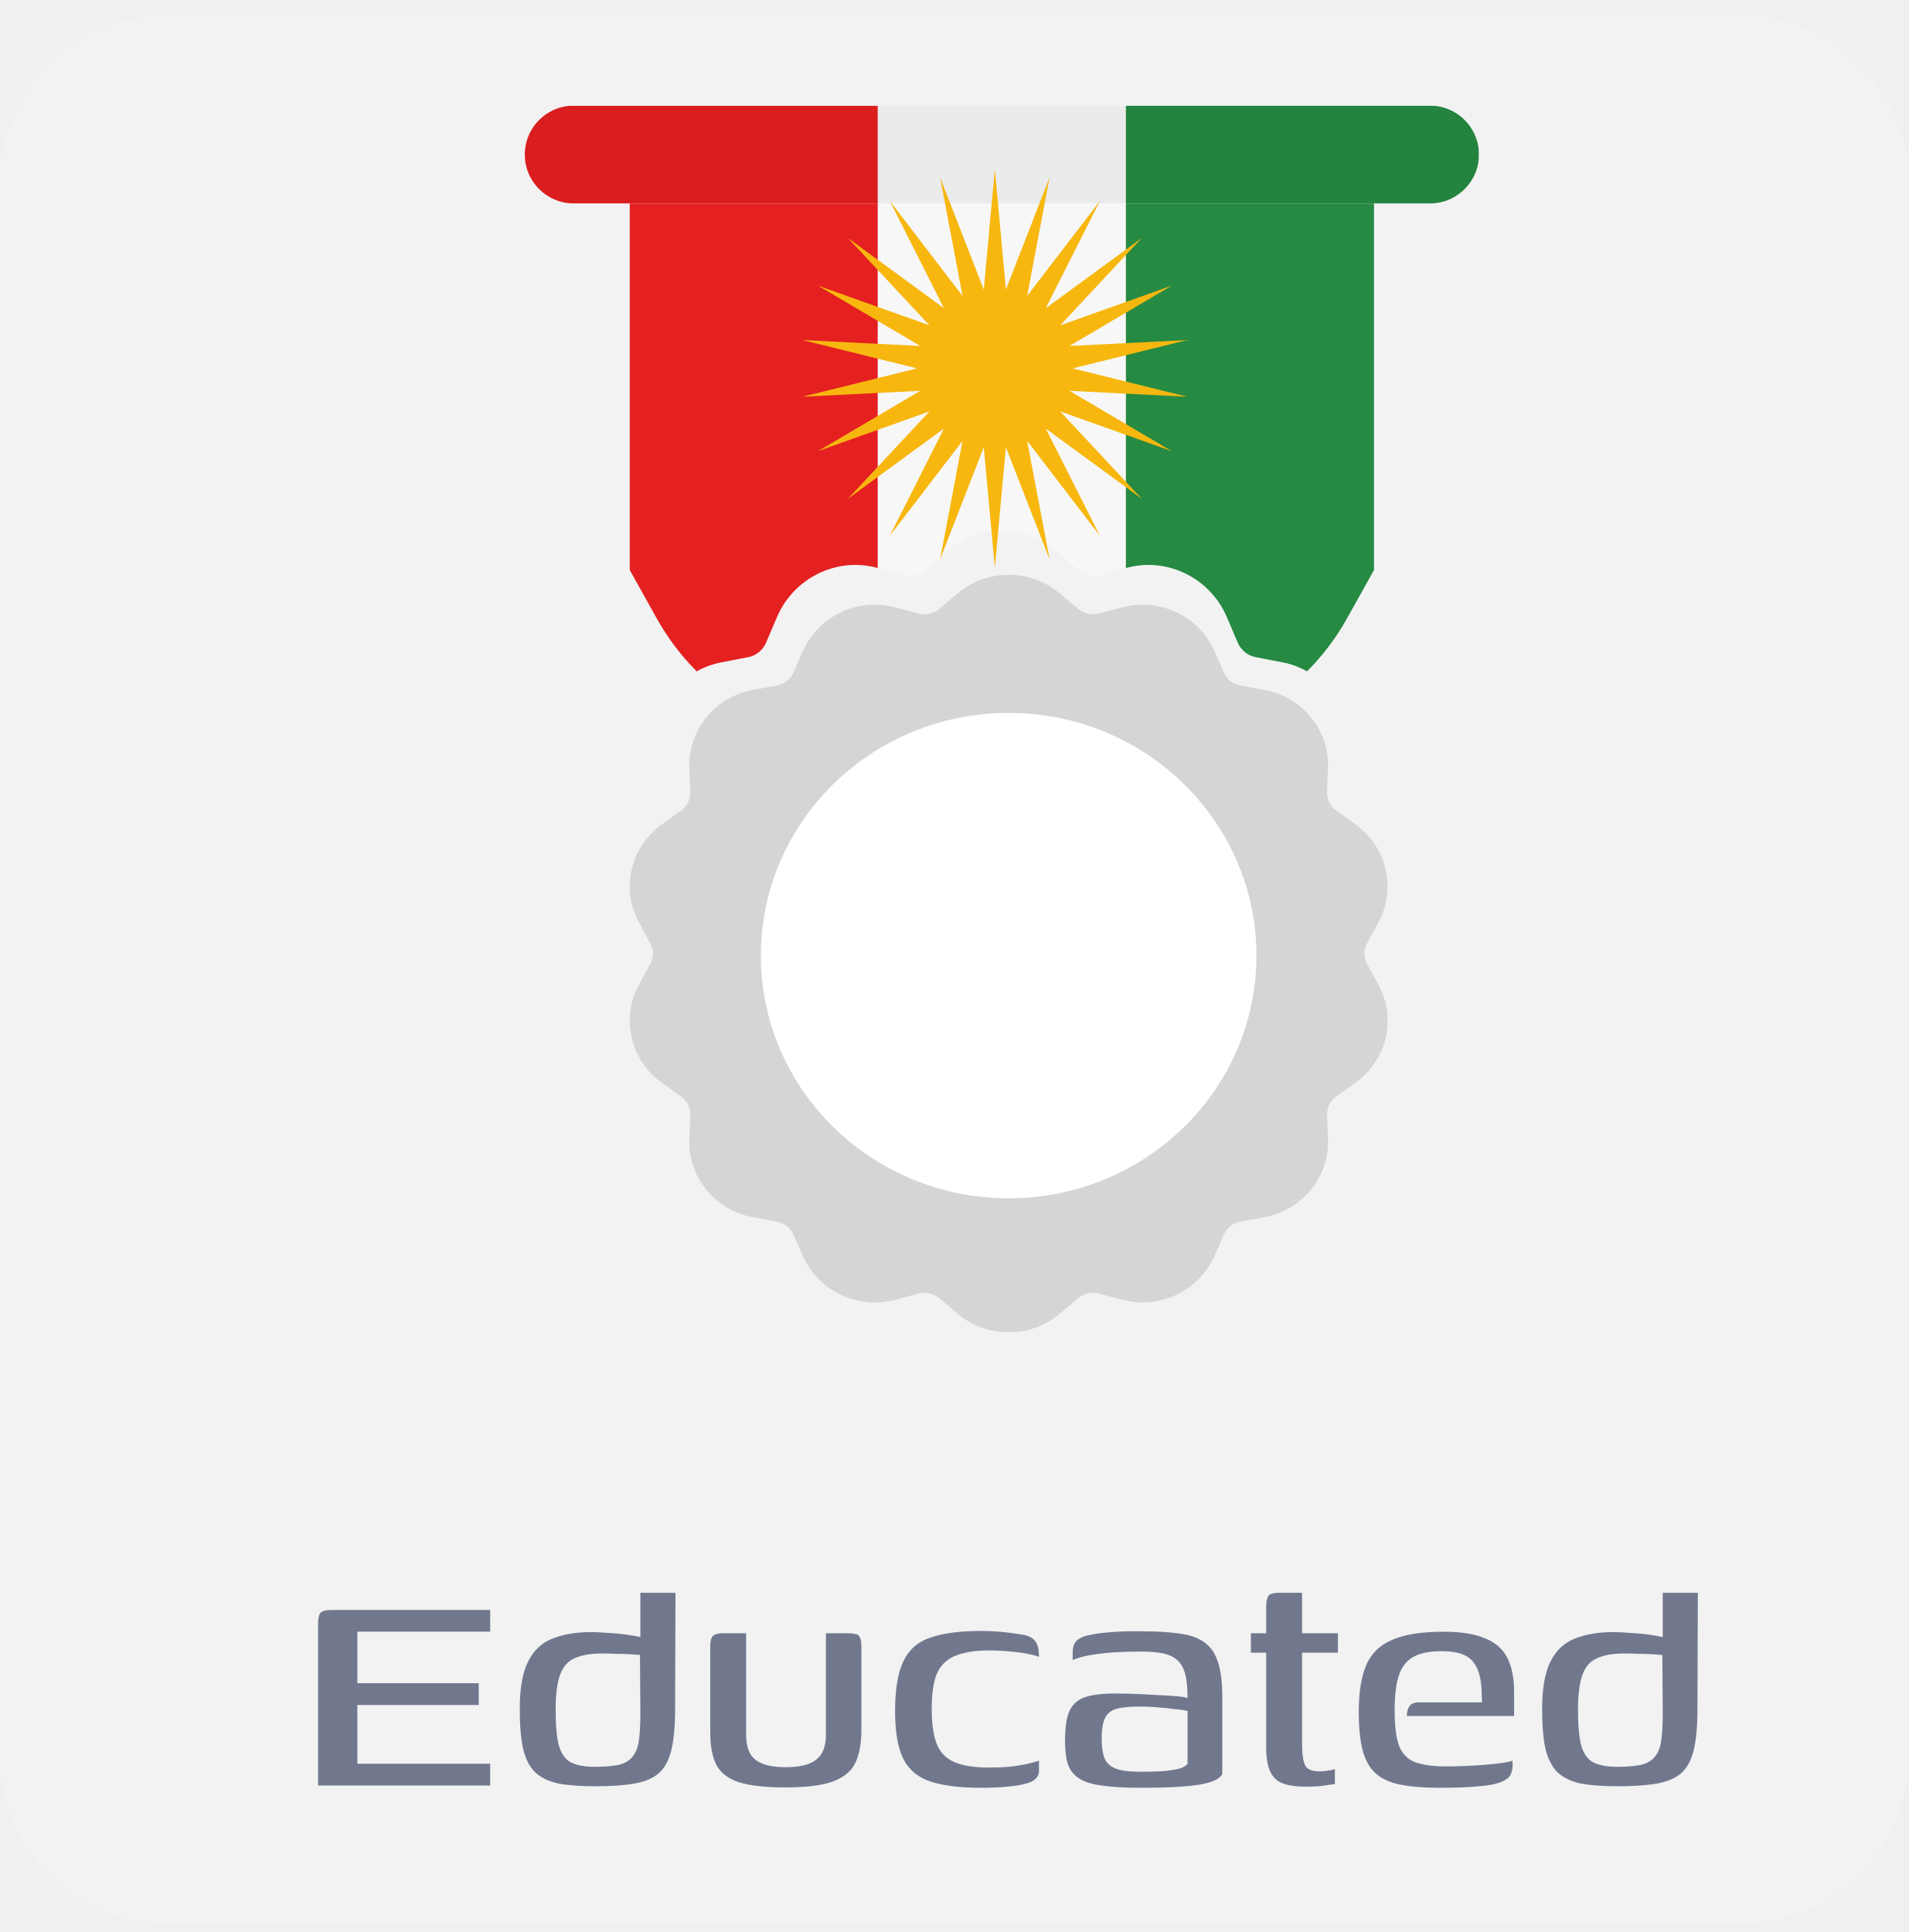
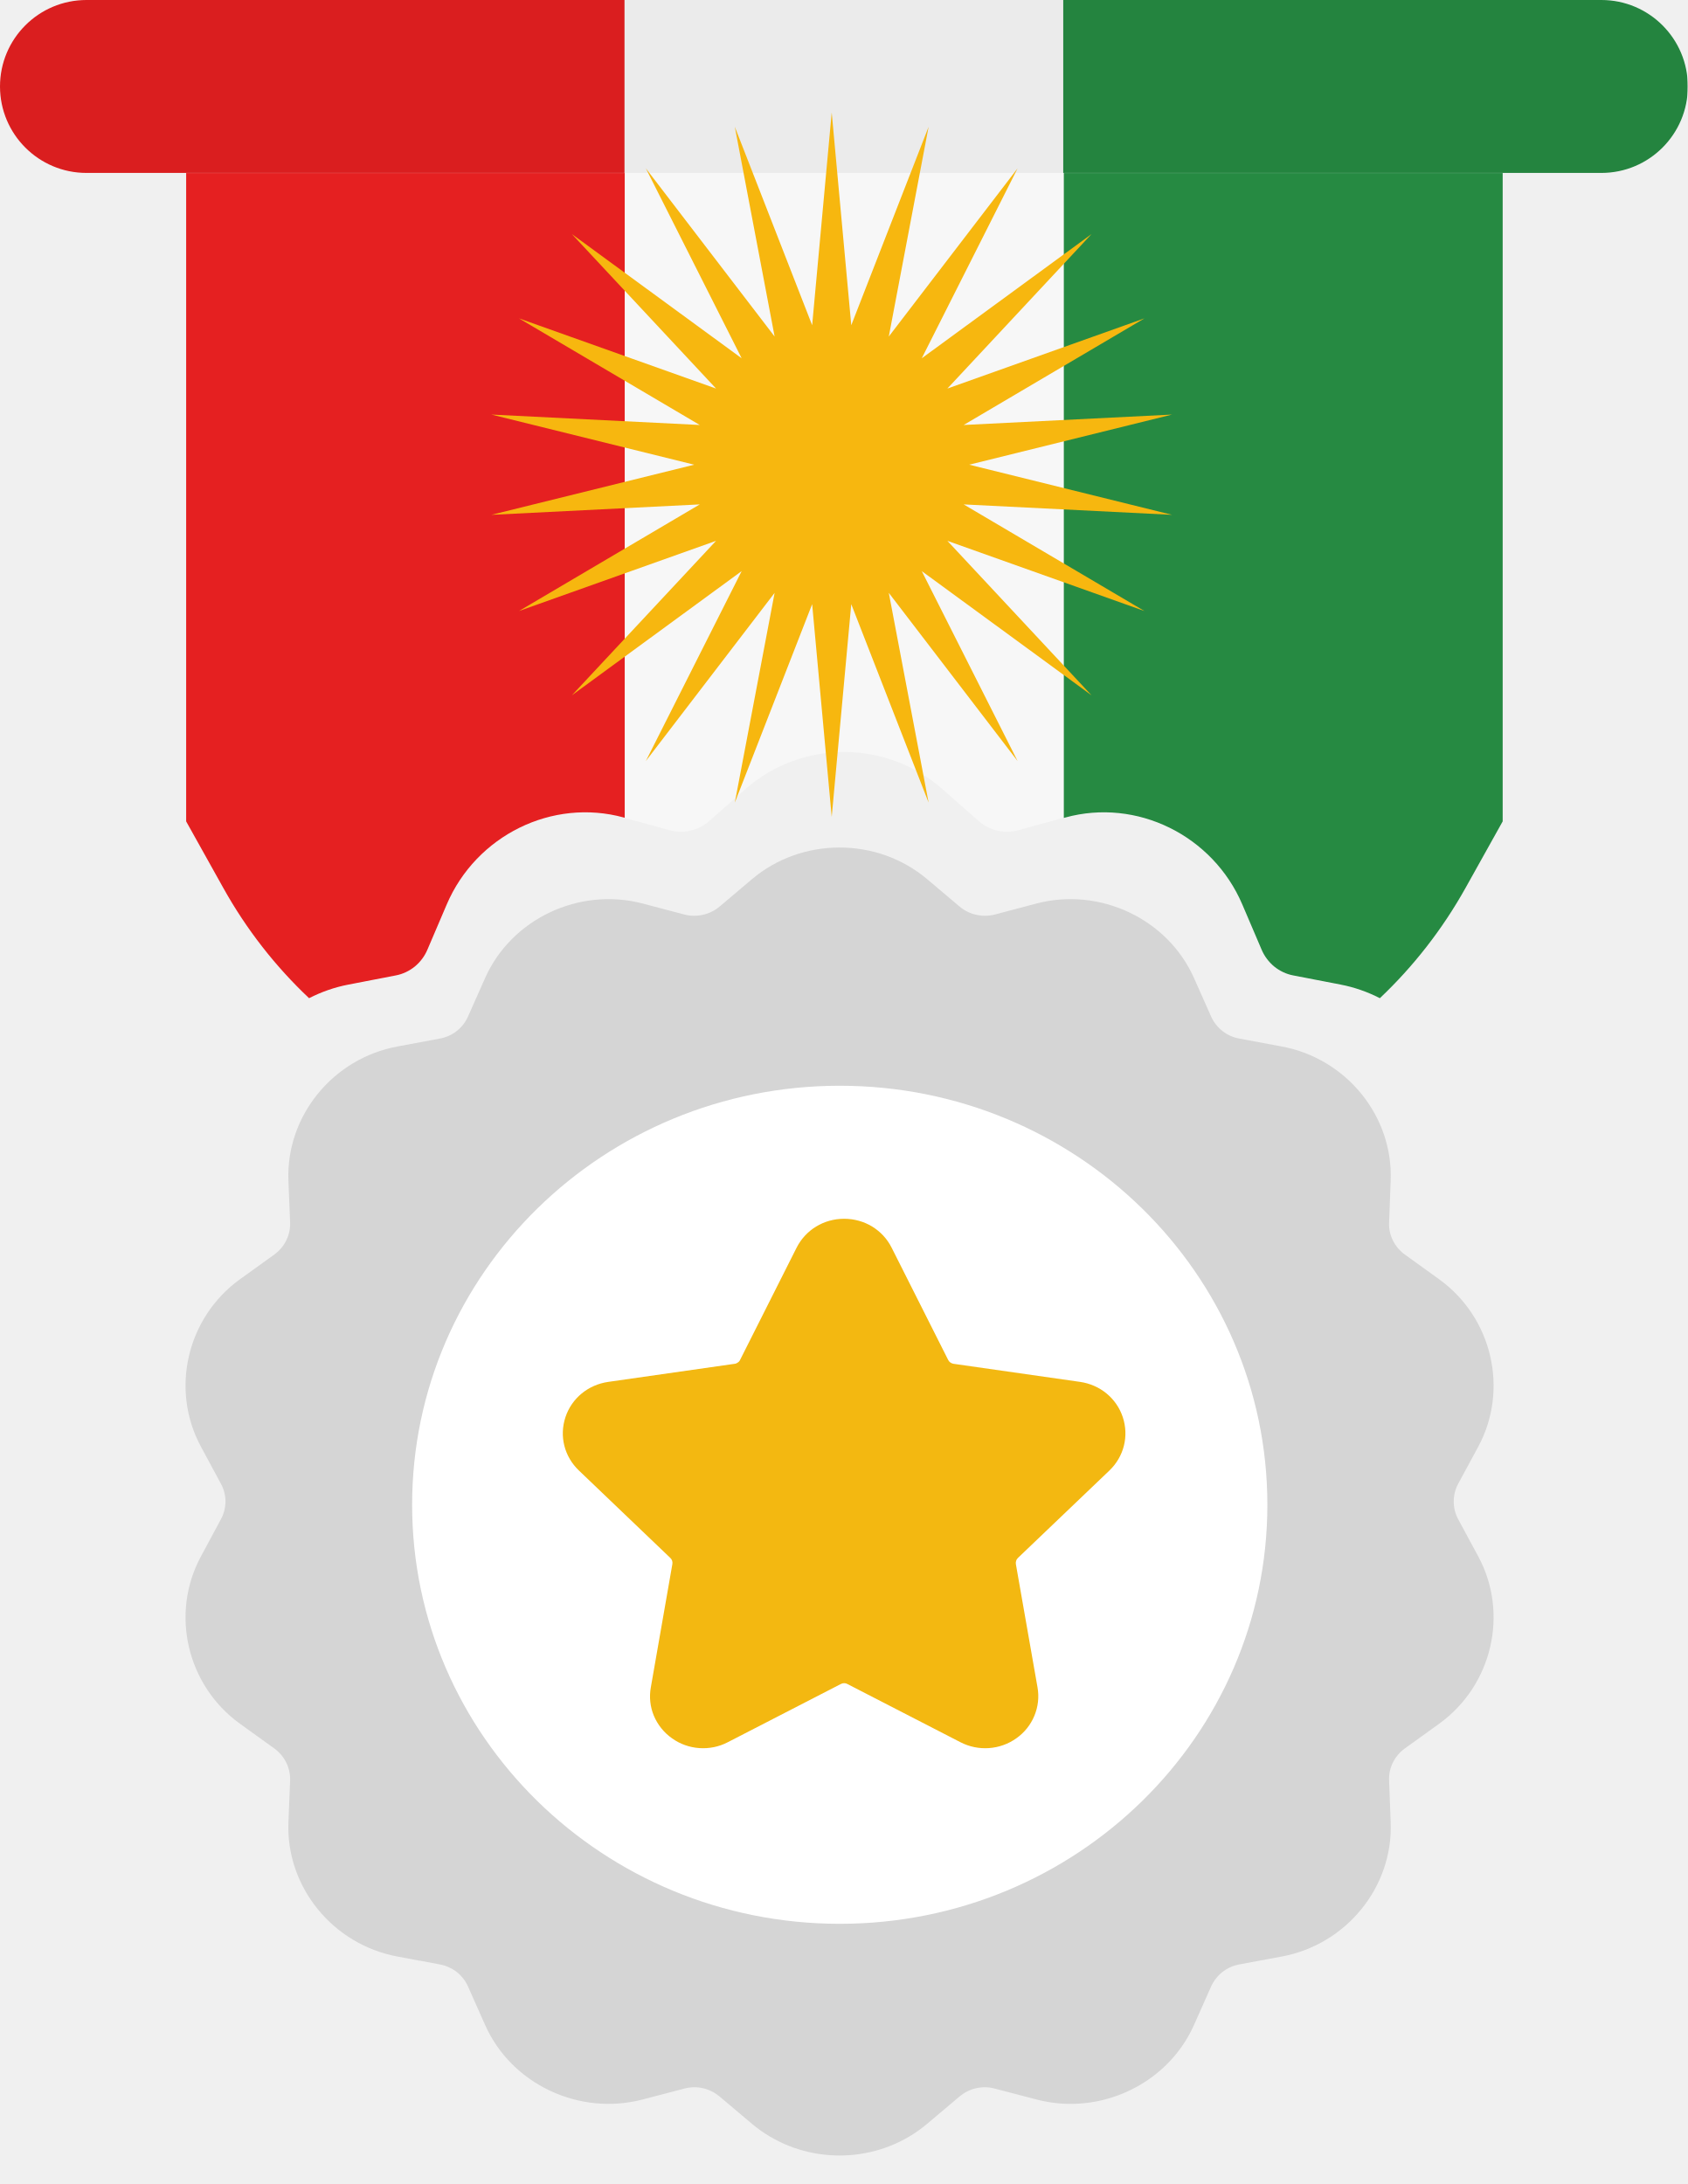
- <svg xmlns="http://www.w3.org/2000/svg" width="80" height="81" viewBox="0 0 80 81" fill="none">
-   <rect y="0.644" width="80" height="80" rx="7" fill="#F2F2F2" />
-   <mask id="mask0_277_99849" style="mask-type:alpha" maskUnits="userSpaceOnUse" x="22" y="4" width="40" height="5">
-     <rect x="22" y="4.43" width="40" height="4.098" rx="2.049" fill="#F3B811" />
+ <svg xmlns="http://www.w3.org/2000/svg" width="17" height="22" viewBox="0 0 17 22" fill="none">
+   <mask id="mask0_277_100458" style="mask-type:alpha" maskUnits="userSpaceOnUse" x="0" y="0" width="17" height="2">
+     <rect width="17" height="1.742" rx="0.871" fill="#F3B811" />
  </mask>
-   <g mask="url(#mask0_277_99849)">
-     <path d="M22 4.43H36.8V19.797V26.969H32.522C29.471 26.969 26.587 25.576 24.69 23.186L22 19.797V4.43Z" fill="#E52021" />
-     <rect x="36.8" y="4.43" width="10.4" height="22.538" fill="#F7F7F7" />
-     <path d="M47.2 4.43H62V19.797L59.311 23.186C57.414 25.576 54.529 26.969 51.478 26.969H47.2V19.797V4.43Z" fill="#268A42" />
-     <rect x="22" y="4.43" width="40" height="4.098" rx="2.049" fill="black" fill-opacity="0.05" />
+   <g mask="url(#mask0_277_100458)">
+     <path d="M0 0H6.29V6.531V9.579C3.845 9.579 1.52 8.446 0 6.531V0Z" fill="#E52021" />
+     <rect x="6.292" width="4.42" height="9.579" fill="#F7F7F7" />
+     <path d="M10.709 0H16.998V6.531C15.478 8.446 13.154 9.579 10.709 9.579V6.531V0Z" fill="#268A42" />
+     <rect width="17" height="1.742" rx="0.871" fill="black" fill-opacity="0.05" />
  </g>
-   <path fill-rule="evenodd" clip-rule="evenodd" d="M36.8 8.53H26.4V23.897L27.539 25.94C27.997 26.761 28.561 27.501 29.208 28.147C29.526 27.969 29.874 27.839 30.244 27.768L31.364 27.552C31.529 27.521 31.684 27.448 31.815 27.341C31.947 27.234 32.05 27.096 32.117 26.939L32.572 25.872C33.272 24.23 35.077 23.343 36.77 23.807L36.8 23.816V8.53Z" fill="#E52021" />
-   <path fill-rule="evenodd" clip-rule="evenodd" d="M47.2 8.53H36.8V23.816L37.87 24.109C38.032 24.154 38.202 24.157 38.366 24.119C38.53 24.081 38.682 24.002 38.809 23.89L39.672 23.131C41 21.962 43.003 21.962 44.331 23.131L45.194 23.89C45.321 24.002 45.473 24.081 45.637 24.119C45.801 24.157 45.971 24.154 46.134 24.109L47.2 23.817V8.53Z" fill="#F7F7F7" />
-   <path fill-rule="evenodd" clip-rule="evenodd" d="M57.6 8.53H47.2V23.817L47.234 23.807C48.927 23.343 50.731 24.23 51.431 25.872L51.886 26.939C51.953 27.096 52.057 27.234 52.188 27.341C52.319 27.448 52.474 27.521 52.64 27.552L53.759 27.768C54.128 27.839 54.476 27.968 54.793 28.145C55.44 27.5 56.003 26.76 56.461 25.94L57.6 23.897V8.53Z" fill="#268A42" />
-   <path d="M41.705 7.097L42.169 12.14L44.001 7.435L43.059 12.408L46.111 8.422L43.84 12.921L47.863 9.978L44.447 13.639L49.117 11.977L44.833 14.504L49.77 14.257L44.965 15.445L49.77 16.633L44.833 16.386L49.117 18.913L44.447 17.25L47.863 20.911L43.84 17.968L46.111 22.467L43.059 18.482L44.001 23.454L42.169 18.75L41.705 23.792L41.241 18.75L39.41 23.454L40.351 18.482L37.3 22.467L39.571 17.968L35.547 20.911L38.963 17.25L34.294 18.913L38.578 16.386L33.64 16.633L38.446 15.445L33.64 14.257L38.578 14.504L34.294 11.977L38.963 13.639L35.547 9.978L39.571 12.921L37.3 8.422L40.351 12.408L39.41 7.435L41.241 12.14L41.705 7.097Z" fill="#F7B70F" />
-   <path fill-rule="evenodd" clip-rule="evenodd" d="M57.31 40.41C57.238 40.277 57.201 40.129 57.201 39.978C57.201 39.828 57.238 39.68 57.31 39.547L57.797 38.647C58.545 37.261 58.138 35.515 56.85 34.585L56.013 33.98C55.889 33.891 55.79 33.774 55.724 33.638C55.657 33.503 55.625 33.354 55.631 33.203L55.671 32.185C55.732 30.619 54.592 29.218 53.019 28.928L51.997 28.739C51.846 28.711 51.705 28.648 51.585 28.554C51.465 28.46 51.37 28.339 51.309 28.201L50.894 27.267C50.255 25.83 48.607 25.052 47.062 25.459L46.057 25.724C45.909 25.763 45.753 25.766 45.604 25.732C45.454 25.699 45.315 25.63 45.199 25.532L44.411 24.867C43.199 23.843 41.37 23.843 40.158 24.867L39.37 25.532C39.254 25.63 39.115 25.699 38.965 25.732C38.816 25.766 38.66 25.763 38.512 25.724L37.508 25.459C35.962 25.052 34.315 25.83 33.676 27.267L33.26 28.201C33.199 28.339 33.105 28.46 32.985 28.554C32.865 28.648 32.723 28.711 32.572 28.739L31.55 28.928C29.978 29.218 28.838 30.619 28.898 32.185L28.938 33.203C28.944 33.354 28.912 33.503 28.846 33.638C28.779 33.774 28.68 33.891 28.556 33.98L27.719 34.585C26.431 35.515 26.024 37.261 26.773 38.647L27.259 39.547C27.331 39.68 27.369 39.828 27.369 39.978C27.369 40.129 27.331 40.277 27.259 40.41L26.773 41.31C26.024 42.696 26.431 44.442 27.719 45.372L28.556 45.977C28.68 46.066 28.779 46.183 28.846 46.319C28.912 46.454 28.944 46.603 28.938 46.754L28.898 47.772C28.838 49.339 29.978 50.739 31.55 51.029L32.086 51.128L32.086 51.128L32.572 51.218C32.723 51.246 32.864 51.309 32.984 51.403C33.104 51.497 33.199 51.618 33.26 51.756L33.676 52.69C34.315 54.127 35.962 54.904 37.508 54.498L38.512 54.233C38.66 54.194 38.816 54.191 38.965 54.225C39.115 54.258 39.254 54.327 39.37 54.425L40.158 55.09C40.223 55.145 40.291 55.198 40.361 55.247L40.361 55.248L40.361 55.247C40.929 55.654 41.607 55.858 42.285 55.858C42.952 55.858 43.619 55.661 44.182 55.266L44.182 55.266C44.261 55.211 44.337 55.152 44.411 55.09L45.199 54.425C45.315 54.327 45.454 54.258 45.604 54.225C45.753 54.191 45.909 54.194 46.057 54.233L47.061 54.498C47.338 54.57 47.617 54.605 47.894 54.605C49.164 54.605 50.369 53.87 50.893 52.69L51.309 51.755C51.37 51.618 51.465 51.497 51.584 51.403C51.704 51.309 51.846 51.246 51.997 51.218L52.449 51.134L52.449 51.135L52.449 51.135L53.019 51.029C54.592 50.739 55.732 49.338 55.671 47.772L55.631 46.754C55.625 46.603 55.657 46.454 55.724 46.319C55.79 46.183 55.889 46.066 56.013 45.977L56.85 45.372C58.139 44.442 58.545 42.696 57.797 41.31L57.31 40.41Z" fill="#D5D5D5" />
-   <ellipse cx="42.284" cy="40.064" rx="10.387" ry="10.175" fill="white" />
-   <path d="M13.333 74.858V68.106C13.333 67.871 13.365 67.711 13.429 67.626C13.504 67.541 13.659 67.498 13.893 67.498H20.549V68.41H14.981V70.57H20.069V71.482H14.981V73.946H20.549V74.858H13.333ZM21.789 71.642C21.789 70.778 21.906 70.117 22.141 69.658C22.375 69.189 22.717 68.869 23.165 68.698C23.613 68.517 24.151 68.426 24.781 68.426C24.973 68.426 25.192 68.437 25.437 68.458C25.693 68.469 25.944 68.49 26.189 68.522C26.434 68.554 26.653 68.591 26.845 68.634C27.037 68.666 27.17 68.703 27.245 68.746L26.845 68.938V66.778H28.317L28.301 71.642C28.301 72.367 28.247 72.949 28.141 73.386C28.034 73.813 27.858 74.133 27.613 74.346C27.367 74.559 27.026 74.703 26.589 74.778C26.151 74.853 25.608 74.89 24.957 74.89C24.349 74.89 23.837 74.853 23.421 74.778C23.015 74.693 22.69 74.538 22.445 74.314C22.21 74.09 22.04 73.765 21.933 73.338C21.837 72.911 21.789 72.346 21.789 71.642ZM24.925 74.074C25.341 74.074 25.677 74.047 25.933 73.994C26.189 73.93 26.381 73.818 26.509 73.658C26.648 73.498 26.738 73.274 26.781 72.986C26.823 72.687 26.845 72.303 26.845 71.834L26.829 69.386C26.722 69.375 26.578 69.365 26.397 69.354C26.215 69.343 26.023 69.338 25.821 69.338C25.618 69.327 25.431 69.322 25.261 69.322C24.781 69.322 24.397 69.386 24.109 69.514C23.821 69.631 23.613 69.861 23.485 70.202C23.357 70.543 23.293 71.034 23.293 71.674C23.293 72.357 23.341 72.869 23.437 73.21C23.544 73.551 23.714 73.781 23.949 73.898C24.194 74.015 24.52 74.074 24.925 74.074ZM31.279 68.474V72.746C31.279 73.237 31.413 73.583 31.679 73.786C31.946 73.989 32.362 74.09 32.927 74.09C33.535 74.09 33.967 73.983 34.223 73.77C34.49 73.557 34.623 73.215 34.623 72.746V68.474C34.634 68.474 34.677 68.474 34.751 68.474C34.837 68.474 34.927 68.474 35.023 68.474C35.119 68.474 35.21 68.474 35.295 68.474C35.381 68.474 35.434 68.474 35.455 68.474C35.626 68.474 35.759 68.485 35.855 68.506C35.951 68.517 36.015 68.565 36.047 68.65C36.09 68.725 36.111 68.853 36.111 69.034V72.522C36.111 73.087 36.026 73.551 35.855 73.914C35.685 74.266 35.365 74.527 34.895 74.698C34.437 74.858 33.775 74.938 32.911 74.938C32.101 74.938 31.466 74.869 31.007 74.73C30.559 74.591 30.239 74.357 30.047 74.026C29.866 73.685 29.775 73.221 29.775 72.634V69.034C29.775 68.81 29.813 68.661 29.887 68.586C29.962 68.511 30.111 68.474 30.335 68.474C30.495 68.474 30.65 68.474 30.799 68.474C30.959 68.474 31.119 68.474 31.279 68.474ZM41.123 74.954C40.259 74.954 39.56 74.869 39.027 74.698C38.494 74.527 38.11 74.213 37.875 73.754C37.641 73.295 37.523 72.623 37.523 71.738C37.523 70.821 37.641 70.122 37.875 69.642C38.11 69.151 38.494 68.821 39.027 68.65C39.56 68.469 40.259 68.378 41.123 68.378C41.401 68.378 41.662 68.389 41.907 68.41C42.163 68.431 42.456 68.469 42.787 68.522C42.968 68.543 43.112 68.586 43.219 68.65C43.337 68.714 43.422 68.81 43.475 68.938C43.529 69.055 43.555 69.231 43.555 69.466C43.427 69.413 43.24 69.365 42.995 69.322C42.75 69.279 42.489 69.247 42.211 69.226C41.934 69.205 41.688 69.194 41.475 69.194C40.867 69.194 40.382 69.274 40.019 69.434C39.667 69.583 39.416 69.834 39.267 70.186C39.129 70.538 39.059 71.023 39.059 71.642C39.059 72.261 39.129 72.751 39.267 73.114C39.416 73.477 39.667 73.733 40.019 73.882C40.371 74.031 40.856 74.106 41.475 74.106C41.763 74.106 42.041 74.095 42.307 74.074C42.574 74.042 42.814 74.005 43.027 73.962C43.251 73.909 43.427 73.861 43.555 73.818V74.25C43.555 74.442 43.449 74.591 43.235 74.698C43.022 74.794 42.734 74.858 42.371 74.89C42.019 74.933 41.603 74.954 41.123 74.954ZM47.8 74.954C47.139 74.954 46.6 74.922 46.184 74.858C45.768 74.805 45.448 74.703 45.224 74.554C45 74.405 44.845 74.202 44.76 73.946C44.685 73.69 44.648 73.37 44.648 72.986C44.648 72.442 44.706 72.031 44.824 71.754C44.952 71.466 45.165 71.269 45.464 71.162C45.773 71.055 46.184 71.002 46.696 71.002C46.962 71.002 47.256 71.007 47.576 71.018C47.907 71.029 48.221 71.045 48.52 71.066C48.829 71.077 49.096 71.093 49.32 71.114C49.554 71.135 49.709 71.162 49.784 71.194C49.784 70.746 49.746 70.394 49.672 70.138C49.597 69.882 49.474 69.69 49.304 69.562C49.144 69.434 48.941 69.349 48.696 69.306C48.45 69.263 48.163 69.242 47.832 69.242C47.469 69.242 47.106 69.253 46.744 69.274C46.392 69.295 46.056 69.333 45.736 69.386C45.426 69.439 45.17 69.509 44.968 69.594V69.29C44.968 69.045 45.032 68.869 45.16 68.762C45.298 68.655 45.464 68.586 45.656 68.554C45.869 68.501 46.184 68.458 46.6 68.426C47.016 68.394 47.459 68.383 47.928 68.394C48.525 68.394 49.032 68.426 49.448 68.49C49.874 68.543 50.216 68.661 50.472 68.842C50.739 69.023 50.931 69.295 51.048 69.658C51.176 70.021 51.24 70.506 51.24 71.114V74.378C51.144 74.581 50.819 74.73 50.264 74.826C49.709 74.911 48.888 74.954 47.8 74.954ZM47.8 74.282C48.227 74.282 48.573 74.271 48.84 74.25C49.117 74.218 49.331 74.181 49.48 74.138C49.629 74.085 49.73 74.021 49.784 73.946V71.738C49.688 71.706 49.517 71.679 49.272 71.658C49.026 71.626 48.77 71.599 48.504 71.578C48.237 71.557 48.013 71.546 47.832 71.546C47.437 71.546 47.117 71.573 46.872 71.626C46.627 71.679 46.45 71.802 46.344 71.994C46.237 72.186 46.184 72.485 46.184 72.89C46.184 73.221 46.221 73.487 46.296 73.69C46.37 73.893 46.52 74.042 46.744 74.138C46.978 74.234 47.331 74.282 47.8 74.282ZM54.76 74.906C54.334 74.906 53.998 74.858 53.752 74.762C53.517 74.666 53.347 74.495 53.24 74.25C53.133 74.005 53.08 73.674 53.08 73.258V69.29H52.44V68.474H53.08V67.418C53.08 67.226 53.096 67.087 53.128 67.002C53.16 66.906 53.214 66.847 53.288 66.826C53.373 66.794 53.496 66.778 53.656 66.778H54.584C54.584 66.799 54.584 66.847 54.584 66.922C54.584 66.986 54.584 67.082 54.584 67.21V68.474H56.088V69.29H54.584V73.114C54.584 73.53 54.627 73.829 54.712 74.01C54.797 74.181 55 74.266 55.32 74.266C55.427 74.266 55.544 74.255 55.672 74.234C55.811 74.213 55.907 74.191 55.96 74.17V74.794C55.896 74.805 55.758 74.826 55.544 74.858C55.331 74.89 55.069 74.906 54.76 74.906ZM60.369 74.954C59.718 74.954 59.169 74.911 58.721 74.826C58.283 74.741 57.931 74.581 57.665 74.346C57.409 74.111 57.227 73.786 57.121 73.37C57.014 72.954 56.961 72.415 56.961 71.754C56.961 70.965 57.062 70.325 57.265 69.834C57.467 69.343 57.825 68.986 58.337 68.762C58.859 68.527 59.585 68.41 60.513 68.41C61.238 68.41 61.814 68.501 62.241 68.682C62.678 68.853 62.993 69.125 63.185 69.498C63.377 69.871 63.473 70.346 63.473 70.922V71.946H58.977C58.977 71.775 59.014 71.637 59.089 71.53C59.163 71.423 59.302 71.37 59.505 71.37H62.129L62.113 70.954C62.102 70.357 61.974 69.919 61.729 69.642C61.494 69.365 61.067 69.226 60.449 69.226C59.937 69.226 59.537 69.306 59.249 69.466C58.961 69.626 58.758 69.887 58.641 70.25C58.523 70.602 58.465 71.093 58.465 71.722C58.465 72.373 58.529 72.869 58.657 73.21C58.795 73.541 59.019 73.765 59.329 73.882C59.649 73.999 60.091 74.058 60.657 74.058C60.859 74.058 61.094 74.053 61.361 74.042C61.638 74.031 61.915 74.015 62.193 73.994C62.481 73.973 62.737 73.946 62.961 73.914C63.185 73.882 63.334 73.85 63.409 73.818V74.042C63.409 74.159 63.382 74.277 63.329 74.394C63.275 74.511 63.163 74.607 62.993 74.682C62.769 74.789 62.438 74.858 62.001 74.89C61.574 74.933 61.03 74.954 60.369 74.954ZM64.648 71.642C64.648 70.778 64.766 70.117 65 69.658C65.235 69.189 65.576 68.869 66.024 68.698C66.472 68.517 67.011 68.426 67.64 68.426C67.832 68.426 68.051 68.437 68.296 68.458C68.552 68.469 68.803 68.49 69.048 68.522C69.293 68.554 69.512 68.591 69.704 68.634C69.896 68.666 70.029 68.703 70.104 68.746L69.704 68.938V66.778H71.176L71.16 71.642C71.16 72.367 71.107 72.949 71 73.386C70.894 73.813 70.718 74.133 70.472 74.346C70.227 74.559 69.885 74.703 69.448 74.778C69.011 74.853 68.467 74.89 67.816 74.89C67.208 74.89 66.696 74.853 66.28 74.778C65.875 74.693 65.549 74.538 65.304 74.314C65.07 74.09 64.899 73.765 64.792 73.338C64.696 72.911 64.648 72.346 64.648 71.642ZM67.784 74.074C68.2 74.074 68.536 74.047 68.792 73.994C69.048 73.93 69.24 73.818 69.368 73.658C69.507 73.498 69.597 73.274 69.64 72.986C69.683 72.687 69.704 72.303 69.704 71.834L69.688 69.386C69.582 69.375 69.438 69.365 69.256 69.354C69.075 69.343 68.883 69.338 68.68 69.338C68.478 69.327 68.291 69.322 68.12 69.322C67.64 69.322 67.256 69.386 66.968 69.514C66.68 69.631 66.472 69.861 66.344 70.202C66.216 70.543 66.152 71.034 66.152 71.674C66.152 72.357 66.2 72.869 66.296 73.21C66.403 73.551 66.573 73.781 66.808 73.898C67.053 74.015 67.379 74.074 67.784 74.074Z" fill="#1C274C" fill-opacity="0.6" />
+   <path fill-rule="evenodd" clip-rule="evenodd" d="M6.295 1.743H1.875V8.274L2.25 8.946C2.483 9.364 2.775 9.736 3.113 10.055C3.236 9.992 3.369 9.945 3.509 9.918L3.985 9.826C4.055 9.813 4.121 9.782 4.177 9.737C4.233 9.691 4.277 9.632 4.305 9.566L4.499 9.112C4.796 8.415 5.563 8.037 6.283 8.235L6.295 8.238V1.743Z" fill="#E52021" />
+   <path fill-rule="evenodd" clip-rule="evenodd" d="M10.712 1.743H6.292V8.239L6.744 8.363C6.813 8.382 6.886 8.384 6.955 8.367C7.025 8.351 7.09 8.318 7.144 8.27L7.51 7.947C8.075 7.451 8.926 7.451 9.49 7.947L9.857 8.27C9.911 8.318 9.976 8.351 10.046 8.367C10.115 8.384 10.188 8.382 10.257 8.363L10.712 8.238V1.743Z" fill="#F7F7F7" />
+   <path fill-rule="evenodd" clip-rule="evenodd" d="M15.135 1.743H10.715V8.239L10.73 8.235C11.449 8.037 12.216 8.415 12.513 9.112L12.707 9.566C12.735 9.632 12.779 9.691 12.835 9.737C12.891 9.782 12.957 9.813 13.027 9.826L13.503 9.918C13.643 9.945 13.775 9.992 13.898 10.055C14.235 9.736 14.527 9.363 14.76 8.946L15.135 8.274V1.743Z" fill="#268A42" />
+   <path d="M8.377 1.133L8.574 3.276L9.353 1.277L8.952 3.39L10.249 1.696L9.284 3.609L10.994 2.358L9.542 3.914L11.527 3.207L9.706 4.281L11.805 4.176L9.762 4.681L11.805 5.186L9.706 5.081L11.527 6.155L9.542 5.448L10.994 7.004L9.284 5.753L10.249 7.666L8.952 5.972L9.353 8.085L8.574 6.086L8.377 8.229L8.18 6.086L7.401 8.085L7.802 5.972L6.505 7.666L7.47 5.753L5.76 7.004L7.212 5.448L5.227 6.155L7.048 5.081L4.949 5.186L6.992 4.681L4.949 4.176L7.048 4.281L5.227 3.207L7.212 3.914L5.76 2.358L7.47 3.609L6.505 1.696L7.802 3.39L7.401 1.277L8.18 3.276L8.377 1.133Z" fill="#F7B70F" />
+   <path fill-rule="evenodd" clip-rule="evenodd" d="M14.687 15.304C14.657 15.249 14.642 15.187 14.642 15.125C14.642 15.063 14.657 15.001 14.687 14.946L14.889 14.573C15.199 13.998 15.03 13.273 14.496 12.887L14.149 12.637C14.098 12.6 14.057 12.551 14.029 12.495C14.001 12.439 13.988 12.377 13.991 12.315L14.007 11.892C14.032 11.242 13.56 10.661 12.907 10.541L12.484 10.462C12.421 10.451 12.362 10.425 12.313 10.386C12.263 10.347 12.224 10.296 12.198 10.239L12.026 9.852C11.761 9.256 11.078 8.933 10.437 9.102L10.021 9.212C9.959 9.228 9.895 9.229 9.833 9.215C9.771 9.201 9.713 9.173 9.665 9.132L9.338 8.856C8.835 8.431 8.077 8.431 7.574 8.856L7.248 9.132C7.199 9.173 7.142 9.201 7.08 9.215C7.018 9.229 6.953 9.228 6.892 9.212L6.475 9.102C5.834 8.933 5.151 9.256 4.886 9.852L4.714 10.239C4.689 10.297 4.649 10.347 4.6 10.386C4.55 10.425 4.491 10.451 4.429 10.462L4.005 10.541C3.353 10.661 2.88 11.242 2.905 11.892L2.922 12.315C2.924 12.377 2.911 12.439 2.883 12.495C2.856 12.551 2.814 12.6 2.763 12.637L2.416 12.887C1.882 13.273 1.713 13.998 2.024 14.573L2.225 14.946C2.255 15.001 2.271 15.063 2.271 15.125C2.271 15.187 2.255 15.249 2.225 15.304L2.024 15.678C1.713 16.252 1.882 16.977 2.416 17.363L2.763 17.613C2.814 17.65 2.856 17.699 2.883 17.755C2.911 17.811 2.924 17.873 2.922 17.936L2.905 18.358C2.88 19.008 3.353 19.589 4.005 19.709L4.227 19.751L4.227 19.75L4.429 19.788C4.491 19.799 4.55 19.826 4.6 19.864C4.649 19.903 4.689 19.954 4.714 20.011L4.886 20.398C5.151 20.995 5.834 21.317 6.475 21.148L6.892 21.039C6.953 21.022 7.018 21.021 7.08 21.035C7.142 21.049 7.199 21.078 7.247 21.118L7.574 21.394C7.601 21.417 7.629 21.439 7.658 21.459L7.658 21.459L7.658 21.459C7.894 21.628 8.175 21.713 8.456 21.713C8.733 21.713 9.009 21.631 9.243 21.467L9.243 21.467C9.276 21.444 9.307 21.42 9.338 21.394L9.665 21.118C9.713 21.078 9.77 21.049 9.832 21.035C9.894 21.021 9.959 21.022 10.02 21.039L10.437 21.148C10.552 21.178 10.668 21.193 10.782 21.193C11.309 21.193 11.808 20.888 12.026 20.398L12.198 20.011C12.224 19.954 12.263 19.903 12.313 19.864C12.362 19.826 12.421 19.799 12.483 19.788L12.671 19.753L12.671 19.753L12.671 19.753L12.908 19.709C13.56 19.589 14.032 19.008 14.007 18.358L13.991 17.936C13.988 17.873 14.001 17.811 14.029 17.755C14.057 17.699 14.098 17.65 14.149 17.613L14.496 17.363C15.03 16.977 15.199 16.252 14.889 15.678L14.687 15.304Z" fill="#D5D5D5" />
+   <ellipse cx="8.458" cy="15.158" rx="4.307" ry="4.221" fill="white" />
+   <path d="M11.174 14.813C11.32 14.673 11.372 14.467 11.309 14.276C11.246 14.085 11.08 13.949 10.878 13.92L9.605 13.738C9.593 13.736 9.582 13.732 9.573 13.725C9.563 13.719 9.556 13.71 9.55 13.699L8.981 12.569C8.891 12.389 8.707 12.277 8.502 12.277C8.297 12.277 8.114 12.389 8.023 12.569L7.454 13.699C7.449 13.71 7.441 13.719 7.431 13.725C7.422 13.732 7.411 13.737 7.399 13.738L6.127 13.92C5.924 13.949 5.758 14.085 5.695 14.276C5.632 14.467 5.684 14.673 5.831 14.813L6.751 15.693C6.769 15.709 6.776 15.733 6.772 15.756L6.555 16.998C6.538 17.094 6.548 17.193 6.586 17.284C6.624 17.374 6.687 17.453 6.768 17.51C6.848 17.568 6.944 17.602 7.043 17.609C7.143 17.616 7.242 17.596 7.33 17.55L8.468 16.964C8.479 16.958 8.491 16.955 8.502 16.955C8.514 16.955 8.526 16.958 8.536 16.964L9.674 17.55C9.763 17.596 9.862 17.616 9.961 17.609C10.061 17.602 10.156 17.568 10.237 17.51C10.318 17.453 10.381 17.374 10.418 17.284C10.456 17.193 10.467 17.094 10.45 16.998L10.232 15.756C10.23 15.744 10.231 15.733 10.235 15.722C10.238 15.711 10.245 15.701 10.253 15.693L11.174 14.813Z" fill="#F3B811" />
</svg>
